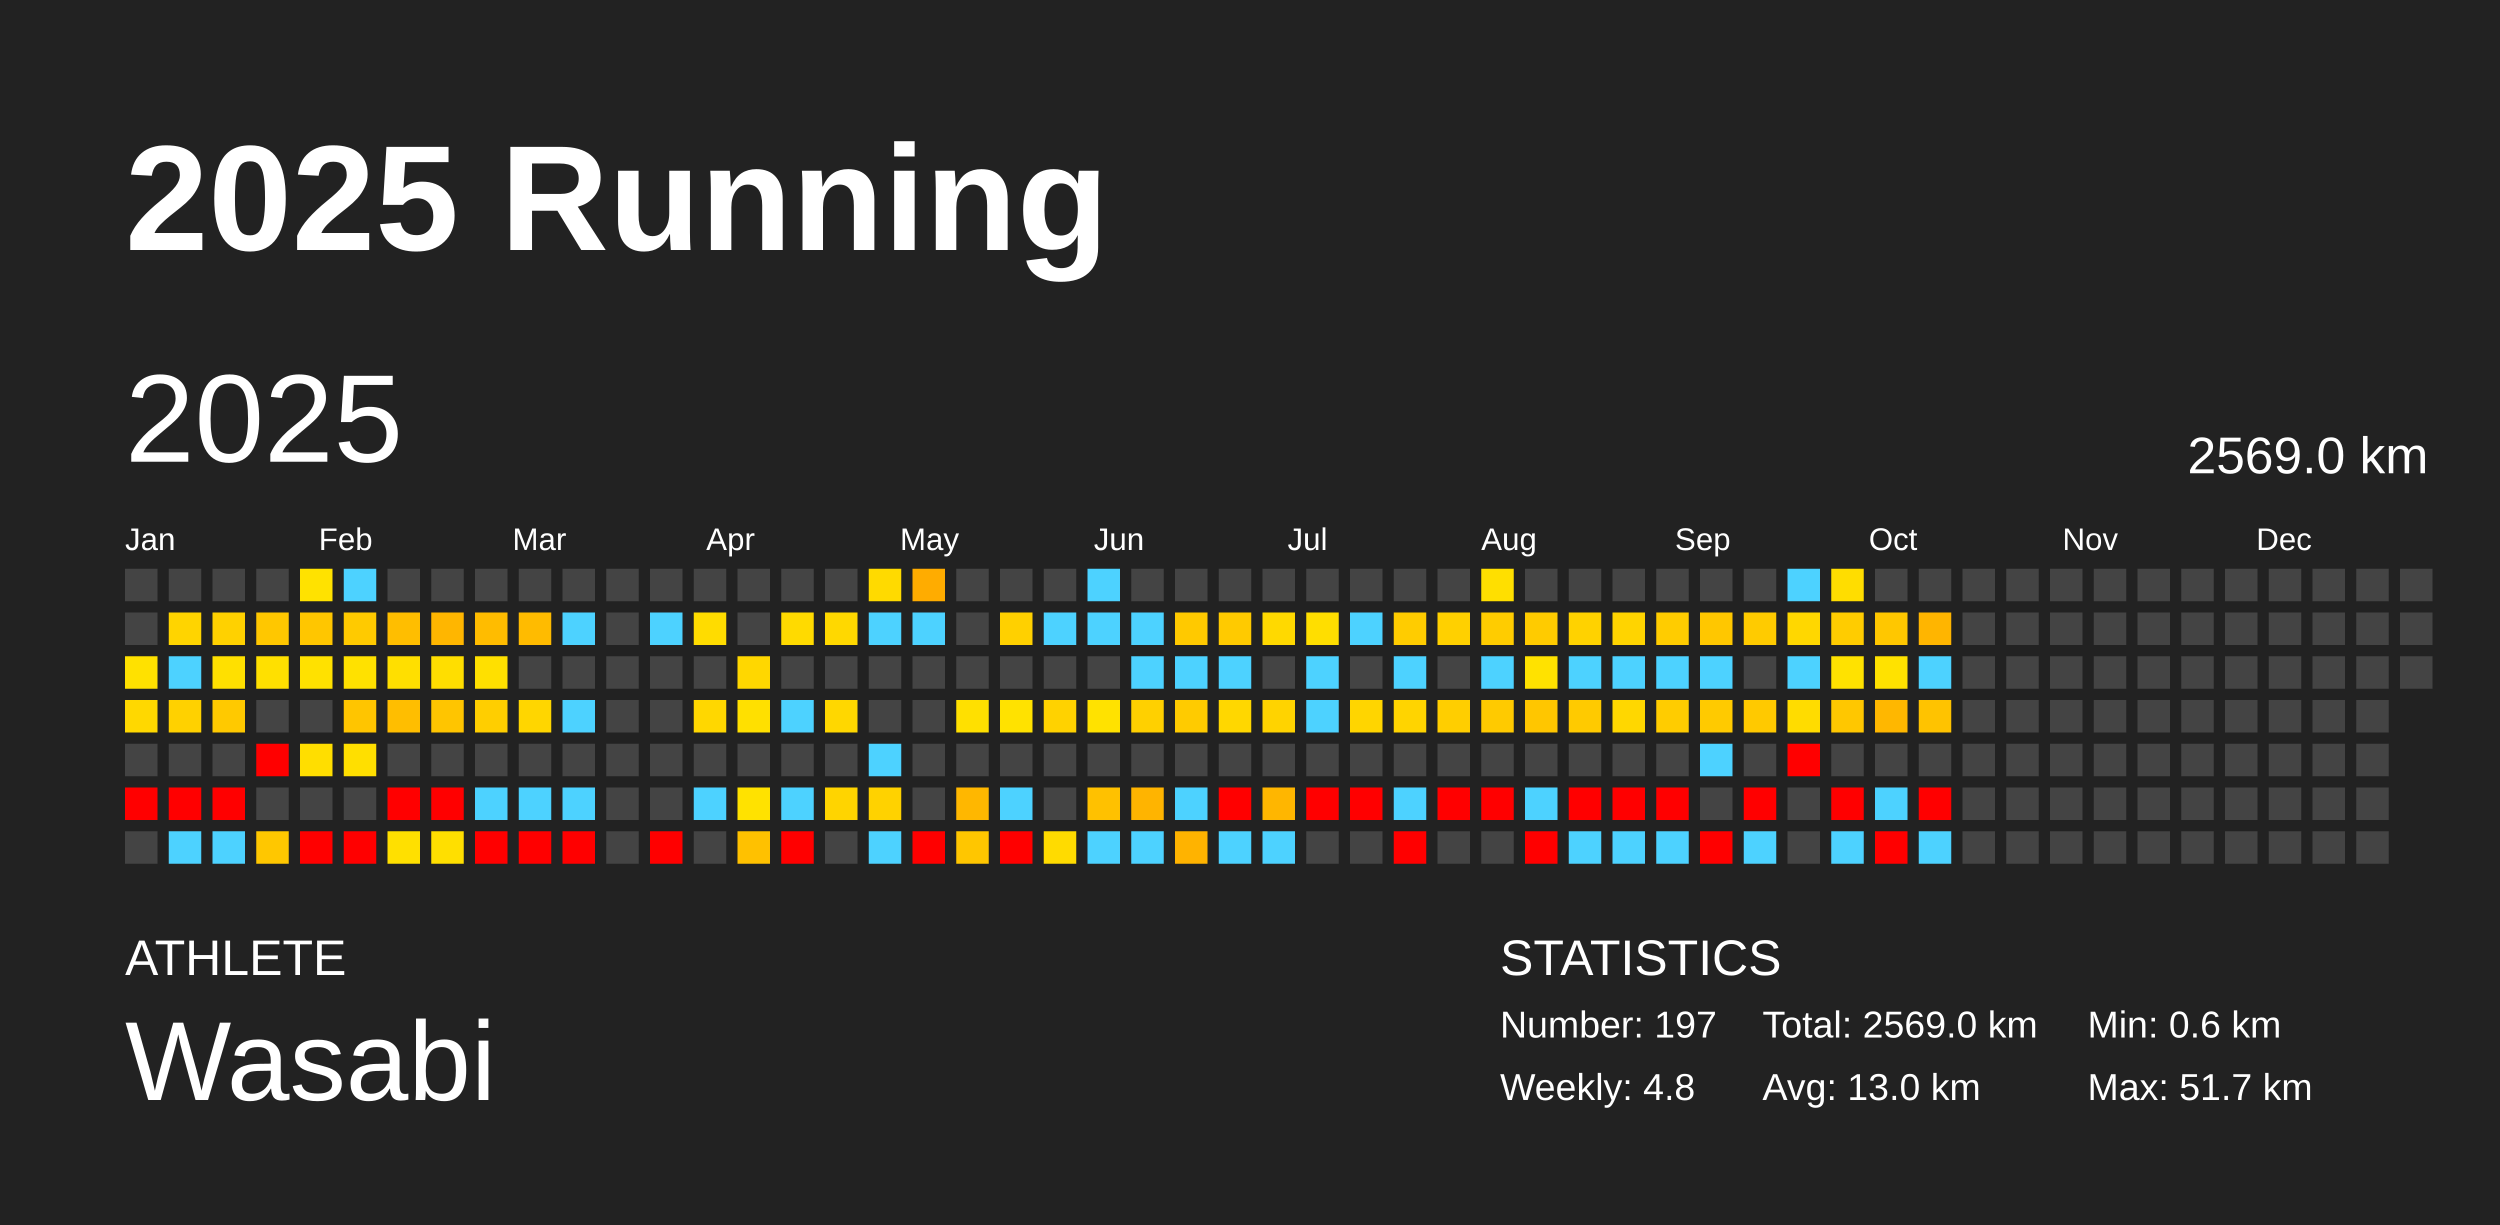
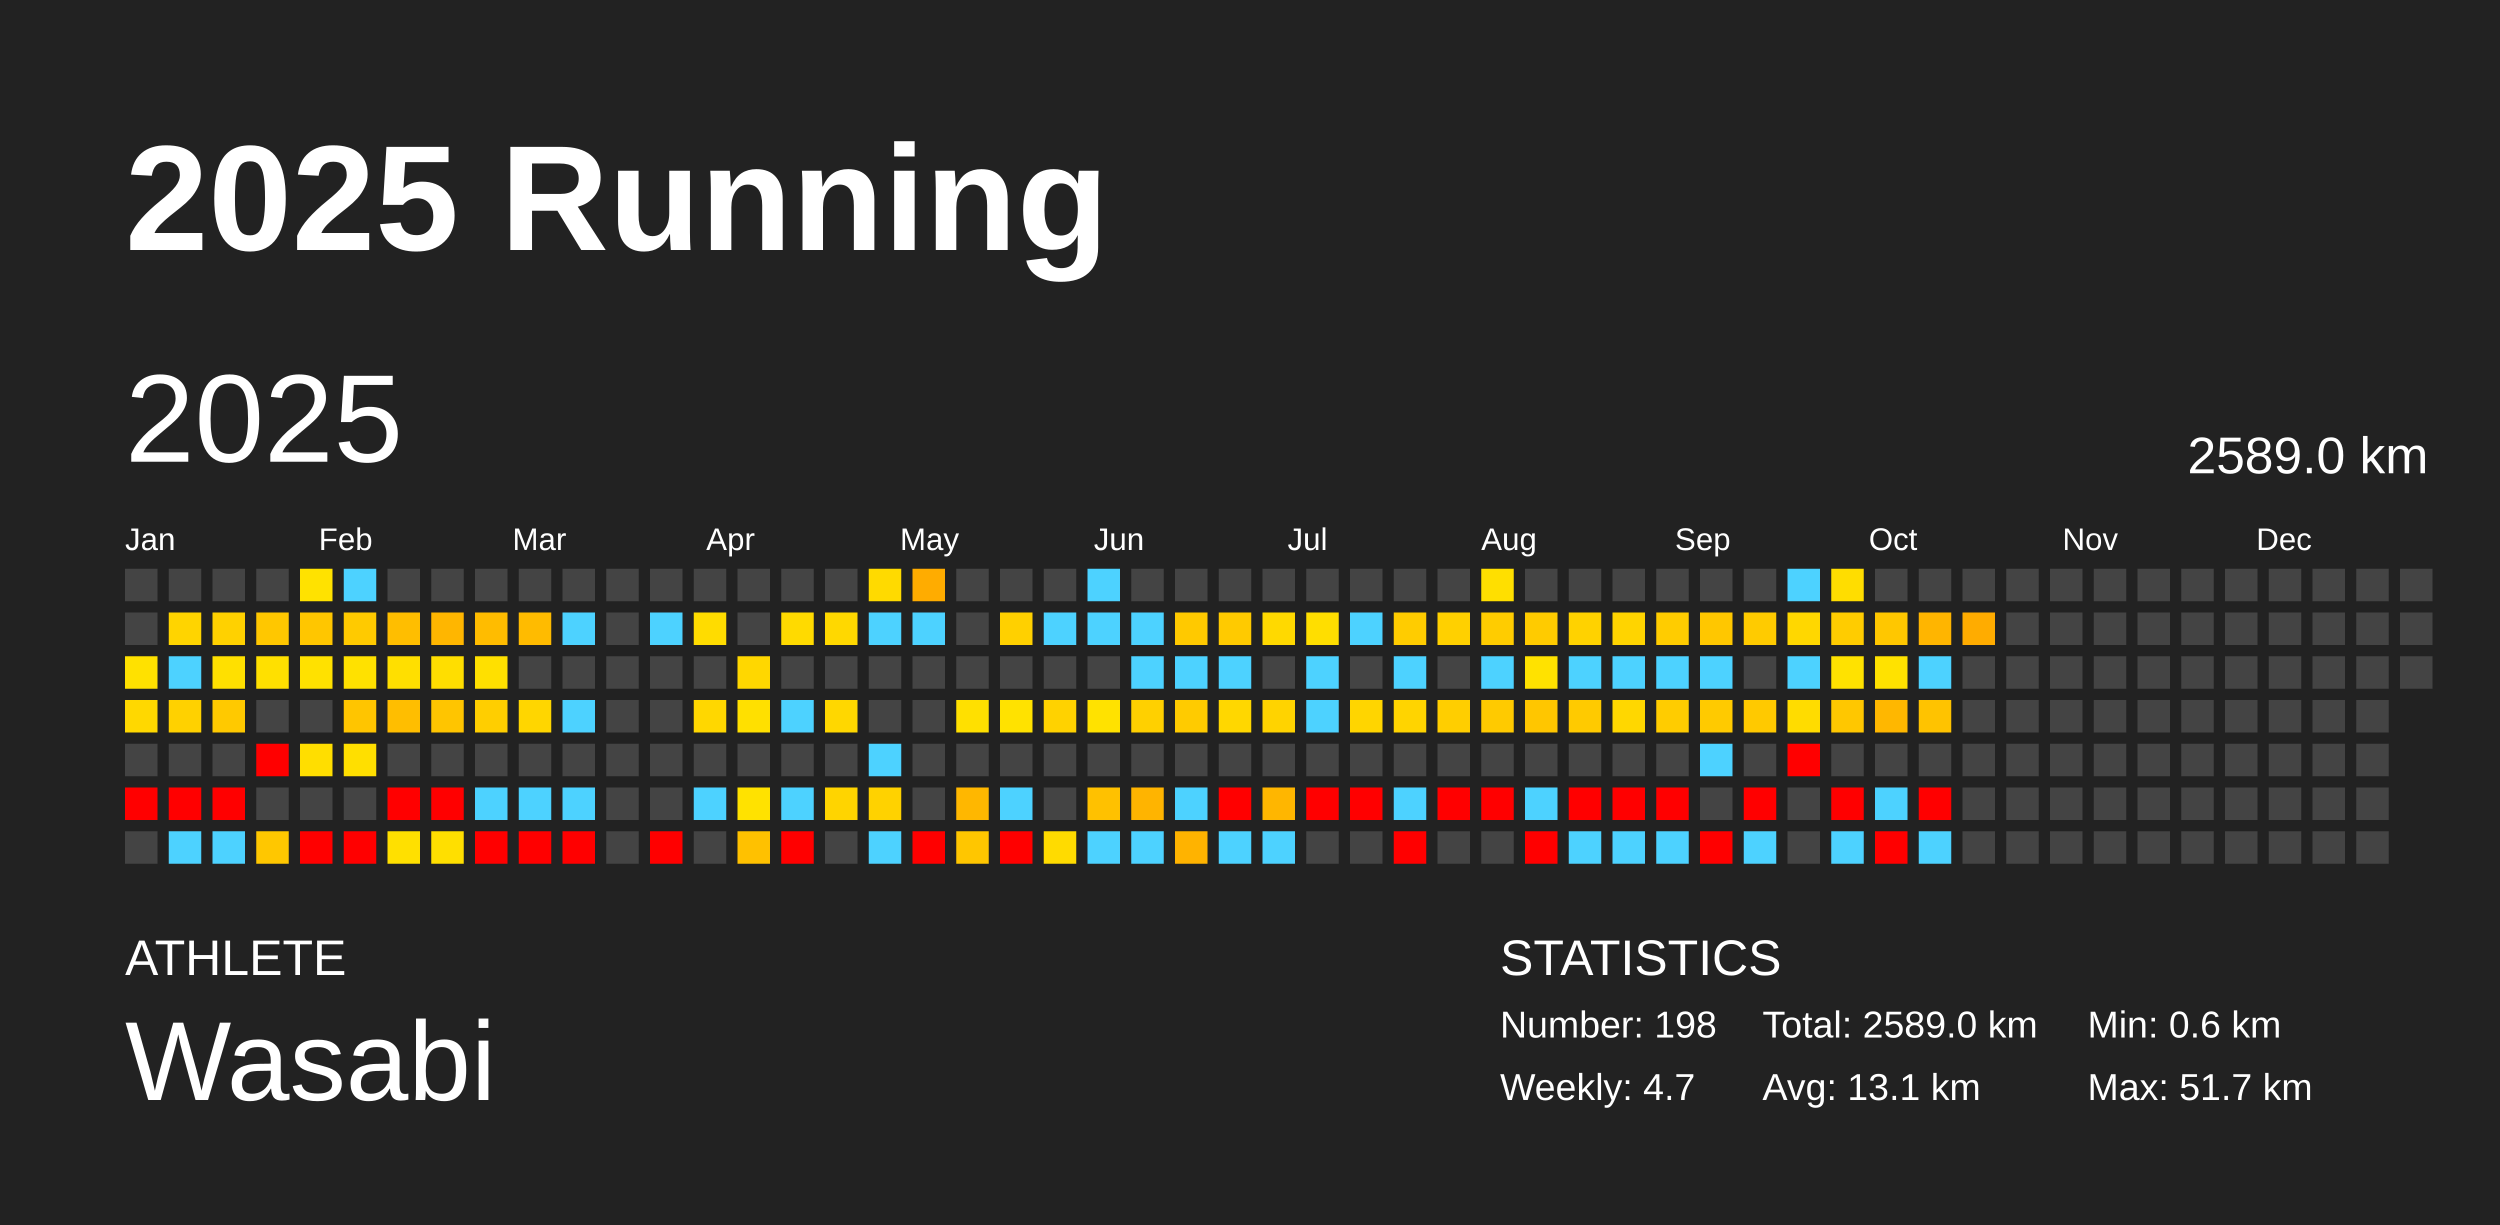
<svg xmlns="http://www.w3.org/2000/svg" baseProfile="full" height="98mm" version="1.1" viewBox="0,0,200,98" width="200mm">
  <defs />
  <rect fill="#222222" height="98" width="200" x="0" y="0" />
  <text fill="#FFFFFF" style="font-size:12px; font-family:Arial; font-weight:bold;" x="10" y="20">2025 Running</text>
  <text fill="#FFFFFF" style="font-size:4px; font-family:Arial" x="10" y="78">ATHLETE</text>
  <text fill="#FFFFFF" style="font-size:9px; font-family:Arial" x="10" y="88">Wasabi</text>
  <text fill="#FFFFFF" style="font-size:4px; font-family:Arial" x="120" y="78">STATISTICS</text>
-   <text fill="#FFFFFF" style="font-size:3px; font-family:Arial" x="120" y="83">Number: 197</text>
-   <text fill="#FFFFFF" style="font-size:3px; font-family:Arial" x="120" y="88">Weekly: 4.8</text>
-   <text fill="#FFFFFF" style="font-size:3px; font-family:Arial" x="141" y="83">Total: 2569.0 km</text>
-   <text fill="#FFFFFF" style="font-size:3px; font-family:Arial" x="141" y="88">Avg: 13.0 km</text>
+   <text fill="#FFFFFF" style="font-size:3px; font-family:Arial" x="120" y="83">Number: 198</text>
+   <text fill="#FFFFFF" style="font-size:3px; font-family:Arial" x="120" y="88">Weekly: 4.7</text>
+   <text fill="#FFFFFF" style="font-size:3px; font-family:Arial" x="141" y="83">Total: 2589.0 km</text>
+   <text fill="#FFFFFF" style="font-size:3px; font-family:Arial" x="141" y="88">Avg: 13.1 km</text>
  <text fill="#FFFFFF" style="font-size:3px; font-family:Arial" x="167" y="83">Min: 0.6 km</text>
  <text fill="#FFFFFF" style="font-size:3px; font-family:Arial" x="167" y="88">Max: 51.7 km</text>
  <text dominant-baseline="hanging" fill="#FFFFFF" style="font-size:10.0px; font-family:Arial;" x="10" y="30">2025</text>
-   <text dominant-baseline="hanging" fill="#FFFFFF" style="font-size:4.125px; font-family:Arial;" x="175" y="35">2569.0 km</text>
+   <text dominant-baseline="hanging" fill="#FFFFFF" style="font-size:4.125px; font-family:Arial;" x="175" y="35">2589.0 km</text>
  <text fill="#FFFFFF" style="font-size:2.5px; font-family:Arial" x="10.0" y="44">Jan</text>
  <text fill="#FFFFFF" style="font-size:2.5px; font-family:Arial" x="25.5" y="44">Feb</text>
  <text fill="#FFFFFF" style="font-size:2.5px; font-family:Arial" x="41.0" y="44">Mar</text>
  <text fill="#FFFFFF" style="font-size:2.5px; font-family:Arial" x="56.5" y="44">Apr</text>
  <text fill="#FFFFFF" style="font-size:2.5px; font-family:Arial" x="72.0" y="44">May</text>
  <text fill="#FFFFFF" style="font-size:2.5px; font-family:Arial" x="87.5" y="44">Jun</text>
  <text fill="#FFFFFF" style="font-size:2.5px; font-family:Arial" x="103.0" y="44">Jul</text>
  <text fill="#FFFFFF" style="font-size:2.5px; font-family:Arial" x="118.5" y="44">Aug</text>
  <text fill="#FFFFFF" style="font-size:2.5px; font-family:Arial" x="134.0" y="44">Sep</text>
  <text fill="#FFFFFF" style="font-size:2.5px; font-family:Arial" x="149.5" y="44">Oct</text>
  <text fill="#FFFFFF" style="font-size:2.5px; font-family:Arial" x="165.0" y="44">Nov</text>
  <text fill="#FFFFFF" style="font-size:2.5px; font-family:Arial" x="180.5" y="44">Dec</text>
  <rect fill="#444444" height="2.6" width="2.6" x="10.0" y="45.5" />
  <rect fill="#444444" height="2.6" width="2.6" x="10.0" y="49.0" />
  <rect fill="#ffe100" height="2.6" width="2.6" x="10.0" y="52.5" />
  <rect fill="#ffd800" height="2.6" width="2.6" x="10.0" y="56.0" />
  <rect fill="#444444" height="2.6" width="2.6" x="10.0" y="59.5" />
  <rect fill="red" height="2.6" width="2.6" x="10.0" y="63.0" />
  <rect fill="#444444" height="2.6" width="2.6" x="10.0" y="66.5" />
  <rect fill="#444444" height="2.6" width="2.6" x="13.5" y="45.5" />
  <rect fill="#ffd400" height="2.6" width="2.6" x="13.5" y="49.0" />
  <rect fill="#4dd2ff" height="2.6" width="2.6" x="13.5" y="52.5" />
  <rect fill="#ffd100" height="2.6" width="2.6" x="13.5" y="56.0" />
  <rect fill="#444444" height="2.6" width="2.6" x="13.5" y="59.5" />
  <rect fill="red" height="2.6" width="2.6" x="13.5" y="63.0" />
  <rect fill="#4dd2ff" height="2.6" width="2.6" x="13.5" y="66.5" />
  <rect fill="#444444" height="2.6" width="2.6" x="17.0" y="45.5" />
  <rect fill="#ffd100" height="2.6" width="2.6" x="17.0" y="49.0" />
  <rect fill="#ffe000" height="2.6" width="2.6" x="17.0" y="52.5" />
  <rect fill="#ffc900" height="2.6" width="2.6" x="17.0" y="56.0" />
  <rect fill="#444444" height="2.6" width="2.6" x="17.0" y="59.5" />
  <rect fill="red" height="2.6" width="2.6" x="17.0" y="63.0" />
  <rect fill="#4dd2ff" height="2.6" width="2.6" x="17.0" y="66.5" />
  <rect fill="#444444" height="2.6" width="2.6" x="20.5" y="45.5" />
  <rect fill="#ffc700" height="2.6" width="2.6" x="20.5" y="49.0" />
  <rect fill="#ffe000" height="2.6" width="2.6" x="20.5" y="52.5" />
  <rect fill="#444444" height="2.6" width="2.6" x="20.5" y="56.0" />
  <rect fill="red" height="2.6" width="2.6" x="20.5" y="59.5" />
  <rect fill="#444444" height="2.6" width="2.6" x="20.5" y="63.0" />
  <rect fill="#ffc700" height="2.6" width="2.6" x="20.5" y="66.5" />
  <rect fill="#ffe200" height="2.6" width="2.6" x="24.0" y="45.5" />
  <rect fill="#ffc600" height="2.6" width="2.6" x="24.0" y="49.0" />
  <rect fill="#ffe100" height="2.6" width="2.6" x="24.0" y="52.5" />
  <rect fill="#444444" height="2.6" width="2.6" x="24.0" y="56.0" />
  <rect fill="#ffde00" height="2.6" width="2.6" x="24.0" y="59.5" />
  <rect fill="#444444" height="2.6" width="2.6" x="24.0" y="63.0" />
  <rect fill="red" height="2.6" width="2.6" x="24.0" y="66.5" />
  <rect fill="#4dd2ff" height="2.6" width="2.6" x="27.5" y="45.5" />
  <rect fill="#ffca00" height="2.6" width="2.6" x="27.5" y="49.0" />
  <rect fill="#ffe100" height="2.6" width="2.6" x="27.5" y="52.5" />
  <rect fill="#ffc500" height="2.6" width="2.6" x="27.5" y="56.0" />
  <rect fill="#ffdf00" height="2.6" width="2.6" x="27.5" y="59.5" />
  <rect fill="#444444" height="2.6" width="2.6" x="27.5" y="63.0" />
  <rect fill="red" height="2.6" width="2.6" x="27.5" y="66.5" />
  <rect fill="#444444" height="2.6" width="2.6" x="31.0" y="45.5" />
  <rect fill="#ffbe00" height="2.6" width="2.6" x="31.0" y="49.0" />
  <rect fill="#ffdf00" height="2.6" width="2.6" x="31.0" y="52.5" />
  <rect fill="#ffbe00" height="2.6" width="2.6" x="31.0" y="56.0" />
  <rect fill="#444444" height="2.6" width="2.6" x="31.0" y="59.5" />
  <rect fill="red" height="2.6" width="2.6" x="31.0" y="63.0" />
  <rect fill="#ffe000" height="2.6" width="2.6" x="31.0" y="66.5" />
  <rect fill="#444444" height="2.6" width="2.6" x="34.5" y="45.5" />
  <rect fill="#ffb600" height="2.6" width="2.6" x="34.5" y="49.0" />
  <rect fill="#ffde00" height="2.6" width="2.6" x="34.5" y="52.5" />
  <rect fill="#ffc500" height="2.6" width="2.6" x="34.5" y="56.0" />
  <rect fill="#444444" height="2.6" width="2.6" x="34.5" y="59.5" />
  <rect fill="red" height="2.6" width="2.6" x="34.5" y="63.0" />
  <rect fill="#ffdf00" height="2.6" width="2.6" x="34.5" y="66.5" />
  <rect fill="#444444" height="2.6" width="2.6" x="38.0" y="45.5" />
  <rect fill="#ffbc00" height="2.6" width="2.6" x="38.0" y="49.0" />
  <rect fill="#ffe000" height="2.6" width="2.6" x="38.0" y="52.5" />
  <rect fill="#ffce00" height="2.6" width="2.6" x="38.0" y="56.0" />
  <rect fill="#444444" height="2.6" width="2.6" x="38.0" y="59.5" />
  <rect fill="#4dd2ff" height="2.6" width="2.6" x="38.0" y="63.0" />
  <rect fill="red" height="2.6" width="2.6" x="38.0" y="66.5" />
  <rect fill="#444444" height="2.6" width="2.6" x="41.5" y="45.5" />
  <rect fill="#ffbb00" height="2.6" width="2.6" x="41.5" y="49.0" />
  <rect fill="#444444" height="2.6" width="2.6" x="41.5" y="52.5" />
  <rect fill="#ffd600" height="2.6" width="2.6" x="41.5" y="56.0" />
  <rect fill="#444444" height="2.6" width="2.6" x="41.5" y="59.5" />
  <rect fill="#4dd2ff" height="2.6" width="2.6" x="41.5" y="63.0" />
  <rect fill="red" height="2.6" width="2.6" x="41.5" y="66.5" />
  <rect fill="#444444" height="2.6" width="2.6" x="45.0" y="45.5" />
  <rect fill="#4dd2ff" height="2.6" width="2.6" x="45.0" y="49.0" />
  <rect fill="#444444" height="2.6" width="2.6" x="45.0" y="52.5" />
  <rect fill="#4dd2ff" height="2.6" width="2.6" x="45.0" y="56.0" />
  <rect fill="#444444" height="2.6" width="2.6" x="45.0" y="59.5" />
  <rect fill="#4dd2ff" height="2.6" width="2.6" x="45.0" y="63.0" />
  <rect fill="red" height="2.6" width="2.6" x="45.0" y="66.5" />
  <rect fill="#444444" height="2.6" width="2.6" x="48.5" y="45.5" />
  <rect fill="#444444" height="2.6" width="2.6" x="48.5" y="49.0" />
  <rect fill="#444444" height="2.6" width="2.6" x="48.5" y="52.5" />
  <rect fill="#444444" height="2.6" width="2.6" x="48.5" y="56.0" />
  <rect fill="#444444" height="2.6" width="2.6" x="48.5" y="59.5" />
  <rect fill="#444444" height="2.6" width="2.6" x="48.5" y="63.0" />
  <rect fill="#444444" height="2.6" width="2.6" x="48.5" y="66.5" />
  <rect fill="#444444" height="2.6" width="2.6" x="52.0" y="45.5" />
  <rect fill="#4dd2ff" height="2.6" width="2.6" x="52.0" y="49.0" />
  <rect fill="#444444" height="2.6" width="2.6" x="52.0" y="52.5" />
  <rect fill="#444444" height="2.6" width="2.6" x="52.0" y="56.0" />
  <rect fill="#444444" height="2.6" width="2.6" x="52.0" y="59.5" />
  <rect fill="#444444" height="2.6" width="2.6" x="52.0" y="63.0" />
  <rect fill="red" height="2.6" width="2.6" x="52.0" y="66.5" />
  <rect fill="#444444" height="2.6" width="2.6" x="55.5" y="45.5" />
  <rect fill="#ffdc00" height="2.6" width="2.6" x="55.5" y="49.0" />
  <rect fill="#444444" height="2.6" width="2.6" x="55.5" y="52.5" />
  <rect fill="#ffd700" height="2.6" width="2.6" x="55.5" y="56.0" />
  <rect fill="#444444" height="2.6" width="2.6" x="55.5" y="59.5" />
  <rect fill="#4dd2ff" height="2.6" width="2.6" x="55.5" y="63.0" />
  <rect fill="#444444" height="2.6" width="2.6" x="55.5" y="66.5" />
  <rect fill="#444444" height="2.6" width="2.6" x="59.0" y="45.5" />
  <rect fill="#444444" height="2.6" width="2.6" x="59.0" y="49.0" />
  <rect fill="#ffd700" height="2.6" width="2.6" x="59.0" y="52.5" />
  <rect fill="#ffe000" height="2.6" width="2.6" x="59.0" y="56.0" />
  <rect fill="#444444" height="2.6" width="2.6" x="59.0" y="59.5" />
  <rect fill="#ffe200" height="2.6" width="2.6" x="59.0" y="63.0" />
  <rect fill="#ffc100" height="2.6" width="2.6" x="59.0" y="66.5" />
  <rect fill="#444444" height="2.6" width="2.6" x="62.5" y="45.5" />
  <rect fill="#ffda00" height="2.6" width="2.6" x="62.5" y="49.0" />
  <rect fill="#444444" height="2.6" width="2.6" x="62.5" y="52.5" />
  <rect fill="#4dd2ff" height="2.6" width="2.6" x="62.5" y="56.0" />
  <rect fill="#444444" height="2.6" width="2.6" x="62.5" y="59.5" />
  <rect fill="#4dd2ff" height="2.6" width="2.6" x="62.5" y="63.0" />
  <rect fill="red" height="2.6" width="2.6" x="62.5" y="66.5" />
  <rect fill="#444444" height="2.6" width="2.6" x="66.0" y="45.5" />
  <rect fill="#ffd800" height="2.6" width="2.6" x="66.0" y="49.0" />
  <rect fill="#444444" height="2.6" width="2.6" x="66.0" y="52.5" />
  <rect fill="#ffd700" height="2.6" width="2.6" x="66.0" y="56.0" />
  <rect fill="#444444" height="2.6" width="2.6" x="66.0" y="59.5" />
  <rect fill="#ffd400" height="2.6" width="2.6" x="66.0" y="63.0" />
  <rect fill="#444444" height="2.6" width="2.6" x="66.0" y="66.5" />
  <rect fill="#ffda00" height="2.6" width="2.6" x="69.5" y="45.5" />
  <rect fill="#4dd2ff" height="2.6" width="2.6" x="69.5" y="49.0" />
  <rect fill="#444444" height="2.6" width="2.6" x="69.5" y="52.5" />
  <rect fill="#444444" height="2.6" width="2.6" x="69.5" y="56.0" />
  <rect fill="#4dd2ff" height="2.6" width="2.6" x="69.5" y="59.5" />
  <rect fill="#ffd200" height="2.6" width="2.6" x="69.5" y="63.0" />
  <rect fill="#4dd2ff" height="2.6" width="2.6" x="69.5" y="66.5" />
  <rect fill="#ffac00" height="2.6" width="2.6" x="73.0" y="45.5" />
  <rect fill="#4dd2ff" height="2.6" width="2.6" x="73.0" y="49.0" />
  <rect fill="#444444" height="2.6" width="2.6" x="73.0" y="52.5" />
  <rect fill="#444444" height="2.6" width="2.6" x="73.0" y="56.0" />
  <rect fill="#444444" height="2.6" width="2.6" x="73.0" y="59.5" />
  <rect fill="#444444" height="2.6" width="2.6" x="73.0" y="63.0" />
  <rect fill="red" height="2.6" width="2.6" x="73.0" y="66.5" />
  <rect fill="#444444" height="2.6" width="2.6" x="76.5" y="45.5" />
  <rect fill="#444444" height="2.6" width="2.6" x="76.5" y="49.0" />
  <rect fill="#444444" height="2.6" width="2.6" x="76.5" y="52.5" />
  <rect fill="#ffe000" height="2.6" width="2.6" x="76.5" y="56.0" />
  <rect fill="#444444" height="2.6" width="2.6" x="76.5" y="59.5" />
  <rect fill="#ffb700" height="2.6" width="2.6" x="76.5" y="63.0" />
  <rect fill="#ffc600" height="2.6" width="2.6" x="76.5" y="66.5" />
  <rect fill="#444444" height="2.6" width="2.6" x="80.0" y="45.5" />
  <rect fill="#ffd000" height="2.6" width="2.6" x="80.0" y="49.0" />
  <rect fill="#444444" height="2.6" width="2.6" x="80.0" y="52.5" />
  <rect fill="#ffe200" height="2.6" width="2.6" x="80.0" y="56.0" />
  <rect fill="#444444" height="2.6" width="2.6" x="80.0" y="59.5" />
  <rect fill="#4dd2ff" height="2.6" width="2.6" x="80.0" y="63.0" />
  <rect fill="red" height="2.6" width="2.6" x="80.0" y="66.5" />
  <rect fill="#444444" height="2.6" width="2.6" x="83.5" y="45.5" />
  <rect fill="#4dd2ff" height="2.6" width="2.6" x="83.5" y="49.0" />
  <rect fill="#444444" height="2.6" width="2.6" x="83.5" y="52.5" />
  <rect fill="#ffd200" height="2.6" width="2.6" x="83.5" y="56.0" />
  <rect fill="#444444" height="2.6" width="2.6" x="83.5" y="59.5" />
  <rect fill="#444444" height="2.6" width="2.6" x="83.5" y="63.0" />
  <rect fill="#ffdb00" height="2.6" width="2.6" x="83.5" y="66.5" />
  <rect fill="#4dd2ff" height="2.6" width="2.6" x="87.0" y="45.5" />
  <rect fill="#4dd2ff" height="2.6" width="2.6" x="87.0" y="49.0" />
  <rect fill="#444444" height="2.6" width="2.6" x="87.0" y="52.5" />
  <rect fill="#ffe200" height="2.6" width="2.6" x="87.0" y="56.0" />
  <rect fill="#444444" height="2.6" width="2.6" x="87.0" y="59.5" />
  <rect fill="#ffc100" height="2.6" width="2.6" x="87.0" y="63.0" />
  <rect fill="#4dd2ff" height="2.6" width="2.6" x="87.0" y="66.5" />
  <rect fill="#444444" height="2.6" width="2.6" x="90.5" y="45.5" />
  <rect fill="#4dd2ff" height="2.6" width="2.6" x="90.5" y="49.0" />
  <rect fill="#4dd2ff" height="2.6" width="2.6" x="90.5" y="52.5" />
  <rect fill="#ffd000" height="2.6" width="2.6" x="90.5" y="56.0" />
  <rect fill="#444444" height="2.6" width="2.6" x="90.5" y="59.5" />
  <rect fill="#ffb400" height="2.6" width="2.6" x="90.5" y="63.0" />
  <rect fill="#4dd2ff" height="2.6" width="2.6" x="90.5" y="66.5" />
  <rect fill="#444444" height="2.6" width="2.6" x="94.0" y="45.5" />
  <rect fill="#ffc900" height="2.6" width="2.6" x="94.0" y="49.0" />
  <rect fill="#4dd2ff" height="2.6" width="2.6" x="94.0" y="52.5" />
  <rect fill="#ffcb00" height="2.6" width="2.6" x="94.0" y="56.0" />
  <rect fill="#444444" height="2.6" width="2.6" x="94.0" y="59.5" />
  <rect fill="#4dd2ff" height="2.6" width="2.6" x="94.0" y="63.0" />
  <rect fill="#ffb300" height="2.6" width="2.6" x="94.0" y="66.5" />
  <rect fill="#444444" height="2.6" width="2.6" x="97.5" y="45.5" />
  <rect fill="#ffca00" height="2.6" width="2.6" x="97.5" y="49.0" />
  <rect fill="#4dd2ff" height="2.6" width="2.6" x="97.5" y="52.5" />
  <rect fill="#ffd700" height="2.6" width="2.6" x="97.5" y="56.0" />
  <rect fill="#444444" height="2.6" width="2.6" x="97.5" y="59.5" />
  <rect fill="red" height="2.6" width="2.6" x="97.5" y="63.0" />
  <rect fill="#4dd2ff" height="2.6" width="2.6" x="97.5" y="66.5" />
  <rect fill="#444444" height="2.6" width="2.6" x="101.0" y="45.5" />
  <rect fill="#ffd900" height="2.6" width="2.6" x="101.0" y="49.0" />
  <rect fill="#444444" height="2.6" width="2.6" x="101.0" y="52.5" />
  <rect fill="#ffd300" height="2.6" width="2.6" x="101.0" y="56.0" />
  <rect fill="#444444" height="2.6" width="2.6" x="101.0" y="59.5" />
  <rect fill="#ffb600" height="2.6" width="2.6" x="101.0" y="63.0" />
  <rect fill="#4dd2ff" height="2.6" width="2.6" x="101.0" y="66.5" />
  <rect fill="#444444" height="2.6" width="2.6" x="104.5" y="45.5" />
  <rect fill="#ffde00" height="2.6" width="2.6" x="104.5" y="49.0" />
  <rect fill="#4dd2ff" height="2.6" width="2.6" x="104.5" y="52.5" />
  <rect fill="#4dd2ff" height="2.6" width="2.6" x="104.5" y="56.0" />
  <rect fill="#444444" height="2.6" width="2.6" x="104.5" y="59.5" />
  <rect fill="red" height="2.6" width="2.6" x="104.5" y="63.0" />
  <rect fill="#444444" height="2.6" width="2.6" x="104.5" y="66.5" />
  <rect fill="#444444" height="2.6" width="2.6" x="108.0" y="45.5" />
  <rect fill="#4dd2ff" height="2.6" width="2.6" x="108.0" y="49.0" />
  <rect fill="#444444" height="2.6" width="2.6" x="108.0" y="52.5" />
  <rect fill="#ffd500" height="2.6" width="2.6" x="108.0" y="56.0" />
  <rect fill="#444444" height="2.6" width="2.6" x="108.0" y="59.5" />
  <rect fill="red" height="2.6" width="2.6" x="108.0" y="63.0" />
  <rect fill="#444444" height="2.6" width="2.6" x="108.0" y="66.5" />
  <rect fill="#444444" height="2.6" width="2.6" x="111.5" y="45.5" />
  <rect fill="#ffcc00" height="2.6" width="2.6" x="111.5" y="49.0" />
  <rect fill="#4dd2ff" height="2.6" width="2.6" x="111.5" y="52.5" />
  <rect fill="#ffd400" height="2.6" width="2.6" x="111.5" y="56.0" />
  <rect fill="#444444" height="2.6" width="2.6" x="111.5" y="59.5" />
  <rect fill="#4dd2ff" height="2.6" width="2.6" x="111.5" y="63.0" />
  <rect fill="red" height="2.6" width="2.6" x="111.5" y="66.5" />
  <rect fill="#444444" height="2.6" width="2.6" x="115.0" y="45.5" />
  <rect fill="#ffd000" height="2.6" width="2.6" x="115.0" y="49.0" />
  <rect fill="#444444" height="2.6" width="2.6" x="115.0" y="52.5" />
  <rect fill="#ffce00" height="2.6" width="2.6" x="115.0" y="56.0" />
  <rect fill="#444444" height="2.6" width="2.6" x="115.0" y="59.5" />
  <rect fill="red" height="2.6" width="2.6" x="115.0" y="63.0" />
  <rect fill="#444444" height="2.6" width="2.6" x="115.0" y="66.5" />
  <rect fill="#ffdf00" height="2.6" width="2.6" x="118.5" y="45.5" />
  <rect fill="#ffcc00" height="2.6" width="2.6" x="118.5" y="49.0" />
  <rect fill="#4dd2ff" height="2.6" width="2.6" x="118.5" y="52.5" />
  <rect fill="#ffca00" height="2.6" width="2.6" x="118.5" y="56.0" />
  <rect fill="#444444" height="2.6" width="2.6" x="118.5" y="59.5" />
  <rect fill="red" height="2.6" width="2.6" x="118.5" y="63.0" />
  <rect fill="#444444" height="2.6" width="2.6" x="118.5" y="66.5" />
  <rect fill="#444444" height="2.6" width="2.6" x="122.0" y="45.5" />
  <rect fill="#ffcb00" height="2.6" width="2.6" x="122.0" y="49.0" />
  <rect fill="#ffe200" height="2.6" width="2.6" x="122.0" y="52.5" />
  <rect fill="#ffc600" height="2.6" width="2.6" x="122.0" y="56.0" />
  <rect fill="#444444" height="2.6" width="2.6" x="122.0" y="59.5" />
  <rect fill="#4dd2ff" height="2.6" width="2.6" x="122.0" y="63.0" />
  <rect fill="red" height="2.6" width="2.6" x="122.0" y="66.5" />
  <rect fill="#444444" height="2.6" width="2.6" x="125.5" y="45.5" />
  <rect fill="#ffd200" height="2.6" width="2.6" x="125.5" y="49.0" />
  <rect fill="#4dd2ff" height="2.6" width="2.6" x="125.5" y="52.5" />
  <rect fill="#ffca00" height="2.6" width="2.6" x="125.5" y="56.0" />
  <rect fill="#444444" height="2.6" width="2.6" x="125.5" y="59.5" />
  <rect fill="red" height="2.6" width="2.6" x="125.5" y="63.0" />
  <rect fill="#4dd2ff" height="2.6" width="2.6" x="125.5" y="66.5" />
  <rect fill="#444444" height="2.6" width="2.6" x="129.0" y="45.5" />
  <rect fill="#ffd400" height="2.6" width="2.6" x="129.0" y="49.0" />
  <rect fill="#4dd2ff" height="2.6" width="2.6" x="129.0" y="52.5" />
  <rect fill="#ffd700" height="2.6" width="2.6" x="129.0" y="56.0" />
  <rect fill="#444444" height="2.6" width="2.6" x="129.0" y="59.5" />
  <rect fill="red" height="2.6" width="2.6" x="129.0" y="63.0" />
  <rect fill="#4dd2ff" height="2.6" width="2.6" x="129.0" y="66.5" />
  <rect fill="#444444" height="2.6" width="2.6" x="132.5" y="45.5" />
  <rect fill="#ffcc00" height="2.6" width="2.6" x="132.5" y="49.0" />
  <rect fill="#4dd2ff" height="2.6" width="2.6" x="132.5" y="52.5" />
  <rect fill="#ffcc00" height="2.6" width="2.6" x="132.5" y="56.0" />
  <rect fill="#444444" height="2.6" width="2.6" x="132.5" y="59.5" />
  <rect fill="red" height="2.6" width="2.6" x="132.5" y="63.0" />
  <rect fill="#4dd2ff" height="2.6" width="2.6" x="132.5" y="66.5" />
  <rect fill="#444444" height="2.6" width="2.6" x="136.0" y="45.5" />
  <rect fill="#ffc700" height="2.6" width="2.6" x="136.0" y="49.0" />
  <rect fill="#4dd2ff" height="2.6" width="2.6" x="136.0" y="52.5" />
  <rect fill="#ffca00" height="2.6" width="2.6" x="136.0" y="56.0" />
  <rect fill="#4dd2ff" height="2.6" width="2.6" x="136.0" y="59.5" />
  <rect fill="#444444" height="2.6" width="2.6" x="136.0" y="63.0" />
  <rect fill="red" height="2.6" width="2.6" x="136.0" y="66.5" />
  <rect fill="#444444" height="2.6" width="2.6" x="139.5" y="45.5" />
  <rect fill="#ffcb00" height="2.6" width="2.6" x="139.5" y="49.0" />
  <rect fill="#444444" height="2.6" width="2.6" x="139.5" y="52.5" />
  <rect fill="#ffc900" height="2.6" width="2.6" x="139.5" y="56.0" />
  <rect fill="#444444" height="2.6" width="2.6" x="139.5" y="59.5" />
  <rect fill="red" height="2.6" width="2.6" x="139.5" y="63.0" />
  <rect fill="#4dd2ff" height="2.6" width="2.6" x="139.5" y="66.5" />
  <rect fill="#4dd2ff" height="2.6" width="2.6" x="143.0" y="45.5" />
  <rect fill="#ffd700" height="2.6" width="2.6" x="143.0" y="49.0" />
  <rect fill="#4dd2ff" height="2.6" width="2.6" x="143.0" y="52.5" />
  <rect fill="#ffdc00" height="2.6" width="2.6" x="143.0" y="56.0" />
  <rect fill="red" height="2.6" width="2.6" x="143.0" y="59.5" />
  <rect fill="#444444" height="2.6" width="2.6" x="143.0" y="63.0" />
  <rect fill="#444444" height="2.6" width="2.6" x="143.0" y="66.5" />
  <rect fill="#ffdd00" height="2.6" width="2.6" x="146.5" y="45.5" />
  <rect fill="#ffcc00" height="2.6" width="2.6" x="146.5" y="49.0" />
  <rect fill="#ffe200" height="2.6" width="2.6" x="146.5" y="52.5" />
  <rect fill="#ffc700" height="2.6" width="2.6" x="146.5" y="56.0" />
  <rect fill="#444444" height="2.6" width="2.6" x="146.5" y="59.5" />
  <rect fill="red" height="2.6" width="2.6" x="146.5" y="63.0" />
  <rect fill="#4dd2ff" height="2.6" width="2.6" x="146.5" y="66.5" />
  <rect fill="#444444" height="2.6" width="2.6" x="150.0" y="45.5" />
  <rect fill="#ffc700" height="2.6" width="2.6" x="150.0" y="49.0" />
  <rect fill="#ffe200" height="2.6" width="2.6" x="150.0" y="52.5" />
  <rect fill="#ffb700" height="2.6" width="2.6" x="150.0" y="56.0" />
  <rect fill="#444444" height="2.6" width="2.6" x="150.0" y="59.5" />
  <rect fill="#4dd2ff" height="2.6" width="2.6" x="150.0" y="63.0" />
  <rect fill="red" height="2.6" width="2.6" x="150.0" y="66.5" />
  <rect fill="#444444" height="2.6" width="2.6" x="153.5" y="45.5" />
  <rect fill="#ffb500" height="2.6" width="2.6" x="153.5" y="49.0" />
  <rect fill="#4dd2ff" height="2.6" width="2.6" x="153.5" y="52.5" />
  <rect fill="#ffc300" height="2.6" width="2.6" x="153.5" y="56.0" />
  <rect fill="#444444" height="2.6" width="2.6" x="153.5" y="59.5" />
  <rect fill="red" height="2.6" width="2.6" x="153.5" y="63.0" />
  <rect fill="#4dd2ff" height="2.6" width="2.6" x="153.5" y="66.5" />
  <rect fill="#444444" height="2.6" width="2.6" x="157.0" y="45.5" />
-   <rect fill="#444444" height="2.6" width="2.6" x="157.0" y="49.0" />
+   <rect fill="#ffac00" height="2.6" width="2.6" x="157.0" y="49.0" />
  <rect fill="#444444" height="2.6" width="2.6" x="157.0" y="52.5" />
  <rect fill="#444444" height="2.6" width="2.6" x="157.0" y="56.0" />
  <rect fill="#444444" height="2.6" width="2.6" x="157.0" y="59.5" />
  <rect fill="#444444" height="2.6" width="2.6" x="157.0" y="63.0" />
  <rect fill="#444444" height="2.6" width="2.6" x="157.0" y="66.5" />
  <rect fill="#444444" height="2.6" width="2.6" x="160.5" y="45.5" />
  <rect fill="#444444" height="2.6" width="2.6" x="160.5" y="49.0" />
  <rect fill="#444444" height="2.6" width="2.6" x="160.5" y="52.5" />
  <rect fill="#444444" height="2.6" width="2.6" x="160.5" y="56.0" />
  <rect fill="#444444" height="2.6" width="2.6" x="160.5" y="59.5" />
  <rect fill="#444444" height="2.6" width="2.6" x="160.5" y="63.0" />
  <rect fill="#444444" height="2.6" width="2.6" x="160.5" y="66.5" />
  <rect fill="#444444" height="2.6" width="2.6" x="164.0" y="45.5" />
  <rect fill="#444444" height="2.6" width="2.6" x="164.0" y="49.0" />
  <rect fill="#444444" height="2.6" width="2.6" x="164.0" y="52.5" />
  <rect fill="#444444" height="2.6" width="2.6" x="164.0" y="56.0" />
  <rect fill="#444444" height="2.6" width="2.6" x="164.0" y="59.5" />
  <rect fill="#444444" height="2.6" width="2.6" x="164.0" y="63.0" />
  <rect fill="#444444" height="2.6" width="2.6" x="164.0" y="66.5" />
  <rect fill="#444444" height="2.6" width="2.6" x="167.5" y="45.5" />
  <rect fill="#444444" height="2.6" width="2.6" x="167.5" y="49.0" />
  <rect fill="#444444" height="2.6" width="2.6" x="167.5" y="52.5" />
  <rect fill="#444444" height="2.6" width="2.6" x="167.5" y="56.0" />
  <rect fill="#444444" height="2.6" width="2.6" x="167.5" y="59.5" />
  <rect fill="#444444" height="2.6" width="2.6" x="167.5" y="63.0" />
  <rect fill="#444444" height="2.6" width="2.6" x="167.5" y="66.5" />
  <rect fill="#444444" height="2.6" width="2.6" x="171.0" y="45.5" />
  <rect fill="#444444" height="2.6" width="2.6" x="171.0" y="49.0" />
  <rect fill="#444444" height="2.6" width="2.6" x="171.0" y="52.5" />
  <rect fill="#444444" height="2.6" width="2.6" x="171.0" y="56.0" />
  <rect fill="#444444" height="2.6" width="2.6" x="171.0" y="59.5" />
  <rect fill="#444444" height="2.6" width="2.6" x="171.0" y="63.0" />
  <rect fill="#444444" height="2.6" width="2.6" x="171.0" y="66.5" />
  <rect fill="#444444" height="2.6" width="2.6" x="174.5" y="45.5" />
  <rect fill="#444444" height="2.6" width="2.6" x="174.5" y="49.0" />
  <rect fill="#444444" height="2.6" width="2.6" x="174.5" y="52.5" />
  <rect fill="#444444" height="2.6" width="2.6" x="174.5" y="56.0" />
  <rect fill="#444444" height="2.6" width="2.6" x="174.5" y="59.5" />
  <rect fill="#444444" height="2.6" width="2.6" x="174.5" y="63.0" />
  <rect fill="#444444" height="2.6" width="2.6" x="174.5" y="66.5" />
  <rect fill="#444444" height="2.6" width="2.6" x="178.0" y="45.5" />
  <rect fill="#444444" height="2.6" width="2.6" x="178.0" y="49.0" />
  <rect fill="#444444" height="2.6" width="2.6" x="178.0" y="52.5" />
  <rect fill="#444444" height="2.6" width="2.6" x="178.0" y="56.0" />
  <rect fill="#444444" height="2.6" width="2.6" x="178.0" y="59.5" />
  <rect fill="#444444" height="2.6" width="2.6" x="178.0" y="63.0" />
  <rect fill="#444444" height="2.6" width="2.6" x="178.0" y="66.5" />
  <rect fill="#444444" height="2.6" width="2.6" x="181.5" y="45.5" />
  <rect fill="#444444" height="2.6" width="2.6" x="181.5" y="49.0" />
  <rect fill="#444444" height="2.6" width="2.6" x="181.5" y="52.5" />
  <rect fill="#444444" height="2.6" width="2.6" x="181.5" y="56.0" />
  <rect fill="#444444" height="2.6" width="2.6" x="181.5" y="59.5" />
  <rect fill="#444444" height="2.6" width="2.6" x="181.5" y="63.0" />
  <rect fill="#444444" height="2.6" width="2.6" x="181.5" y="66.5" />
  <rect fill="#444444" height="2.6" width="2.6" x="185.0" y="45.5" />
  <rect fill="#444444" height="2.6" width="2.6" x="185.0" y="49.0" />
  <rect fill="#444444" height="2.6" width="2.6" x="185.0" y="52.5" />
  <rect fill="#444444" height="2.6" width="2.6" x="185.0" y="56.0" />
  <rect fill="#444444" height="2.6" width="2.6" x="185.0" y="59.5" />
  <rect fill="#444444" height="2.6" width="2.6" x="185.0" y="63.0" />
  <rect fill="#444444" height="2.6" width="2.6" x="185.0" y="66.5" />
  <rect fill="#444444" height="2.6" width="2.6" x="188.5" y="45.5" />
  <rect fill="#444444" height="2.6" width="2.6" x="188.5" y="49.0" />
  <rect fill="#444444" height="2.6" width="2.6" x="188.5" y="52.5" />
  <rect fill="#444444" height="2.6" width="2.6" x="188.5" y="56.0" />
  <rect fill="#444444" height="2.6" width="2.6" x="188.5" y="59.5" />
  <rect fill="#444444" height="2.6" width="2.6" x="188.5" y="63.0" />
  <rect fill="#444444" height="2.6" width="2.6" x="188.5" y="66.5" />
  <rect fill="#444444" height="2.6" width="2.6" x="192.0" y="45.5" />
  <rect fill="#444444" height="2.6" width="2.6" x="192.0" y="49.0" />
  <rect fill="#444444" height="2.6" width="2.6" x="192.0" y="52.5" />
</svg>
